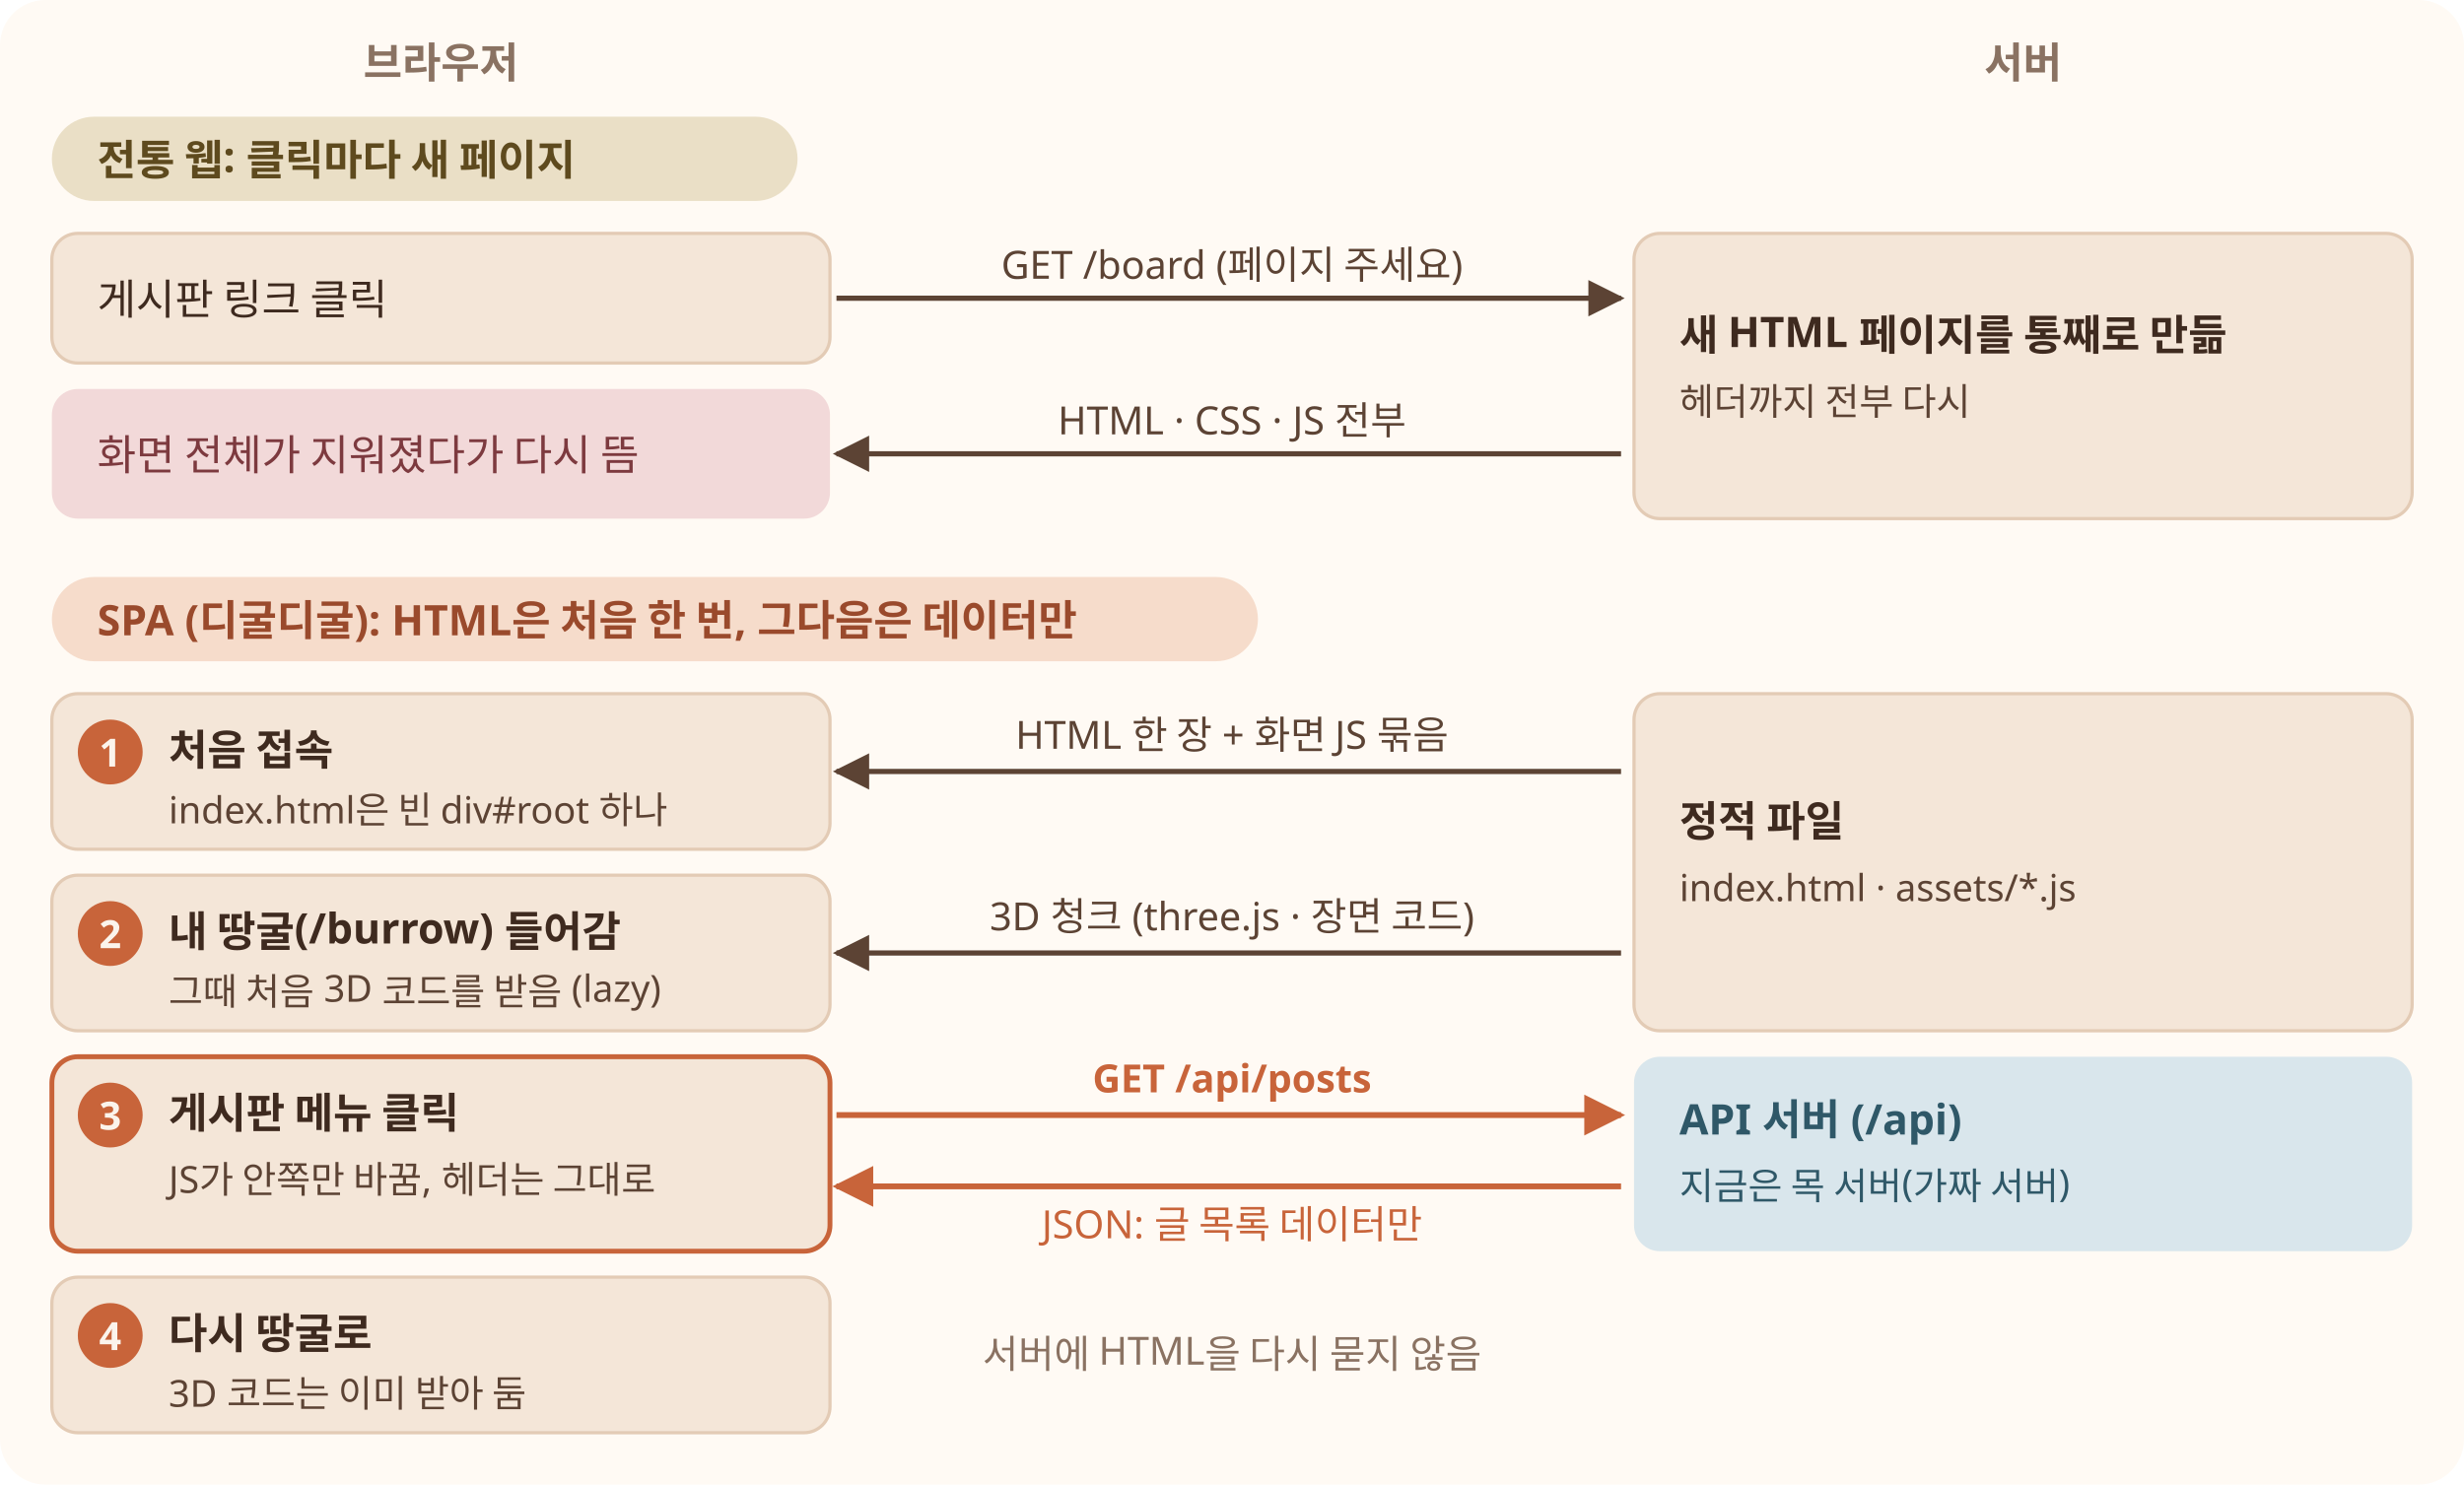
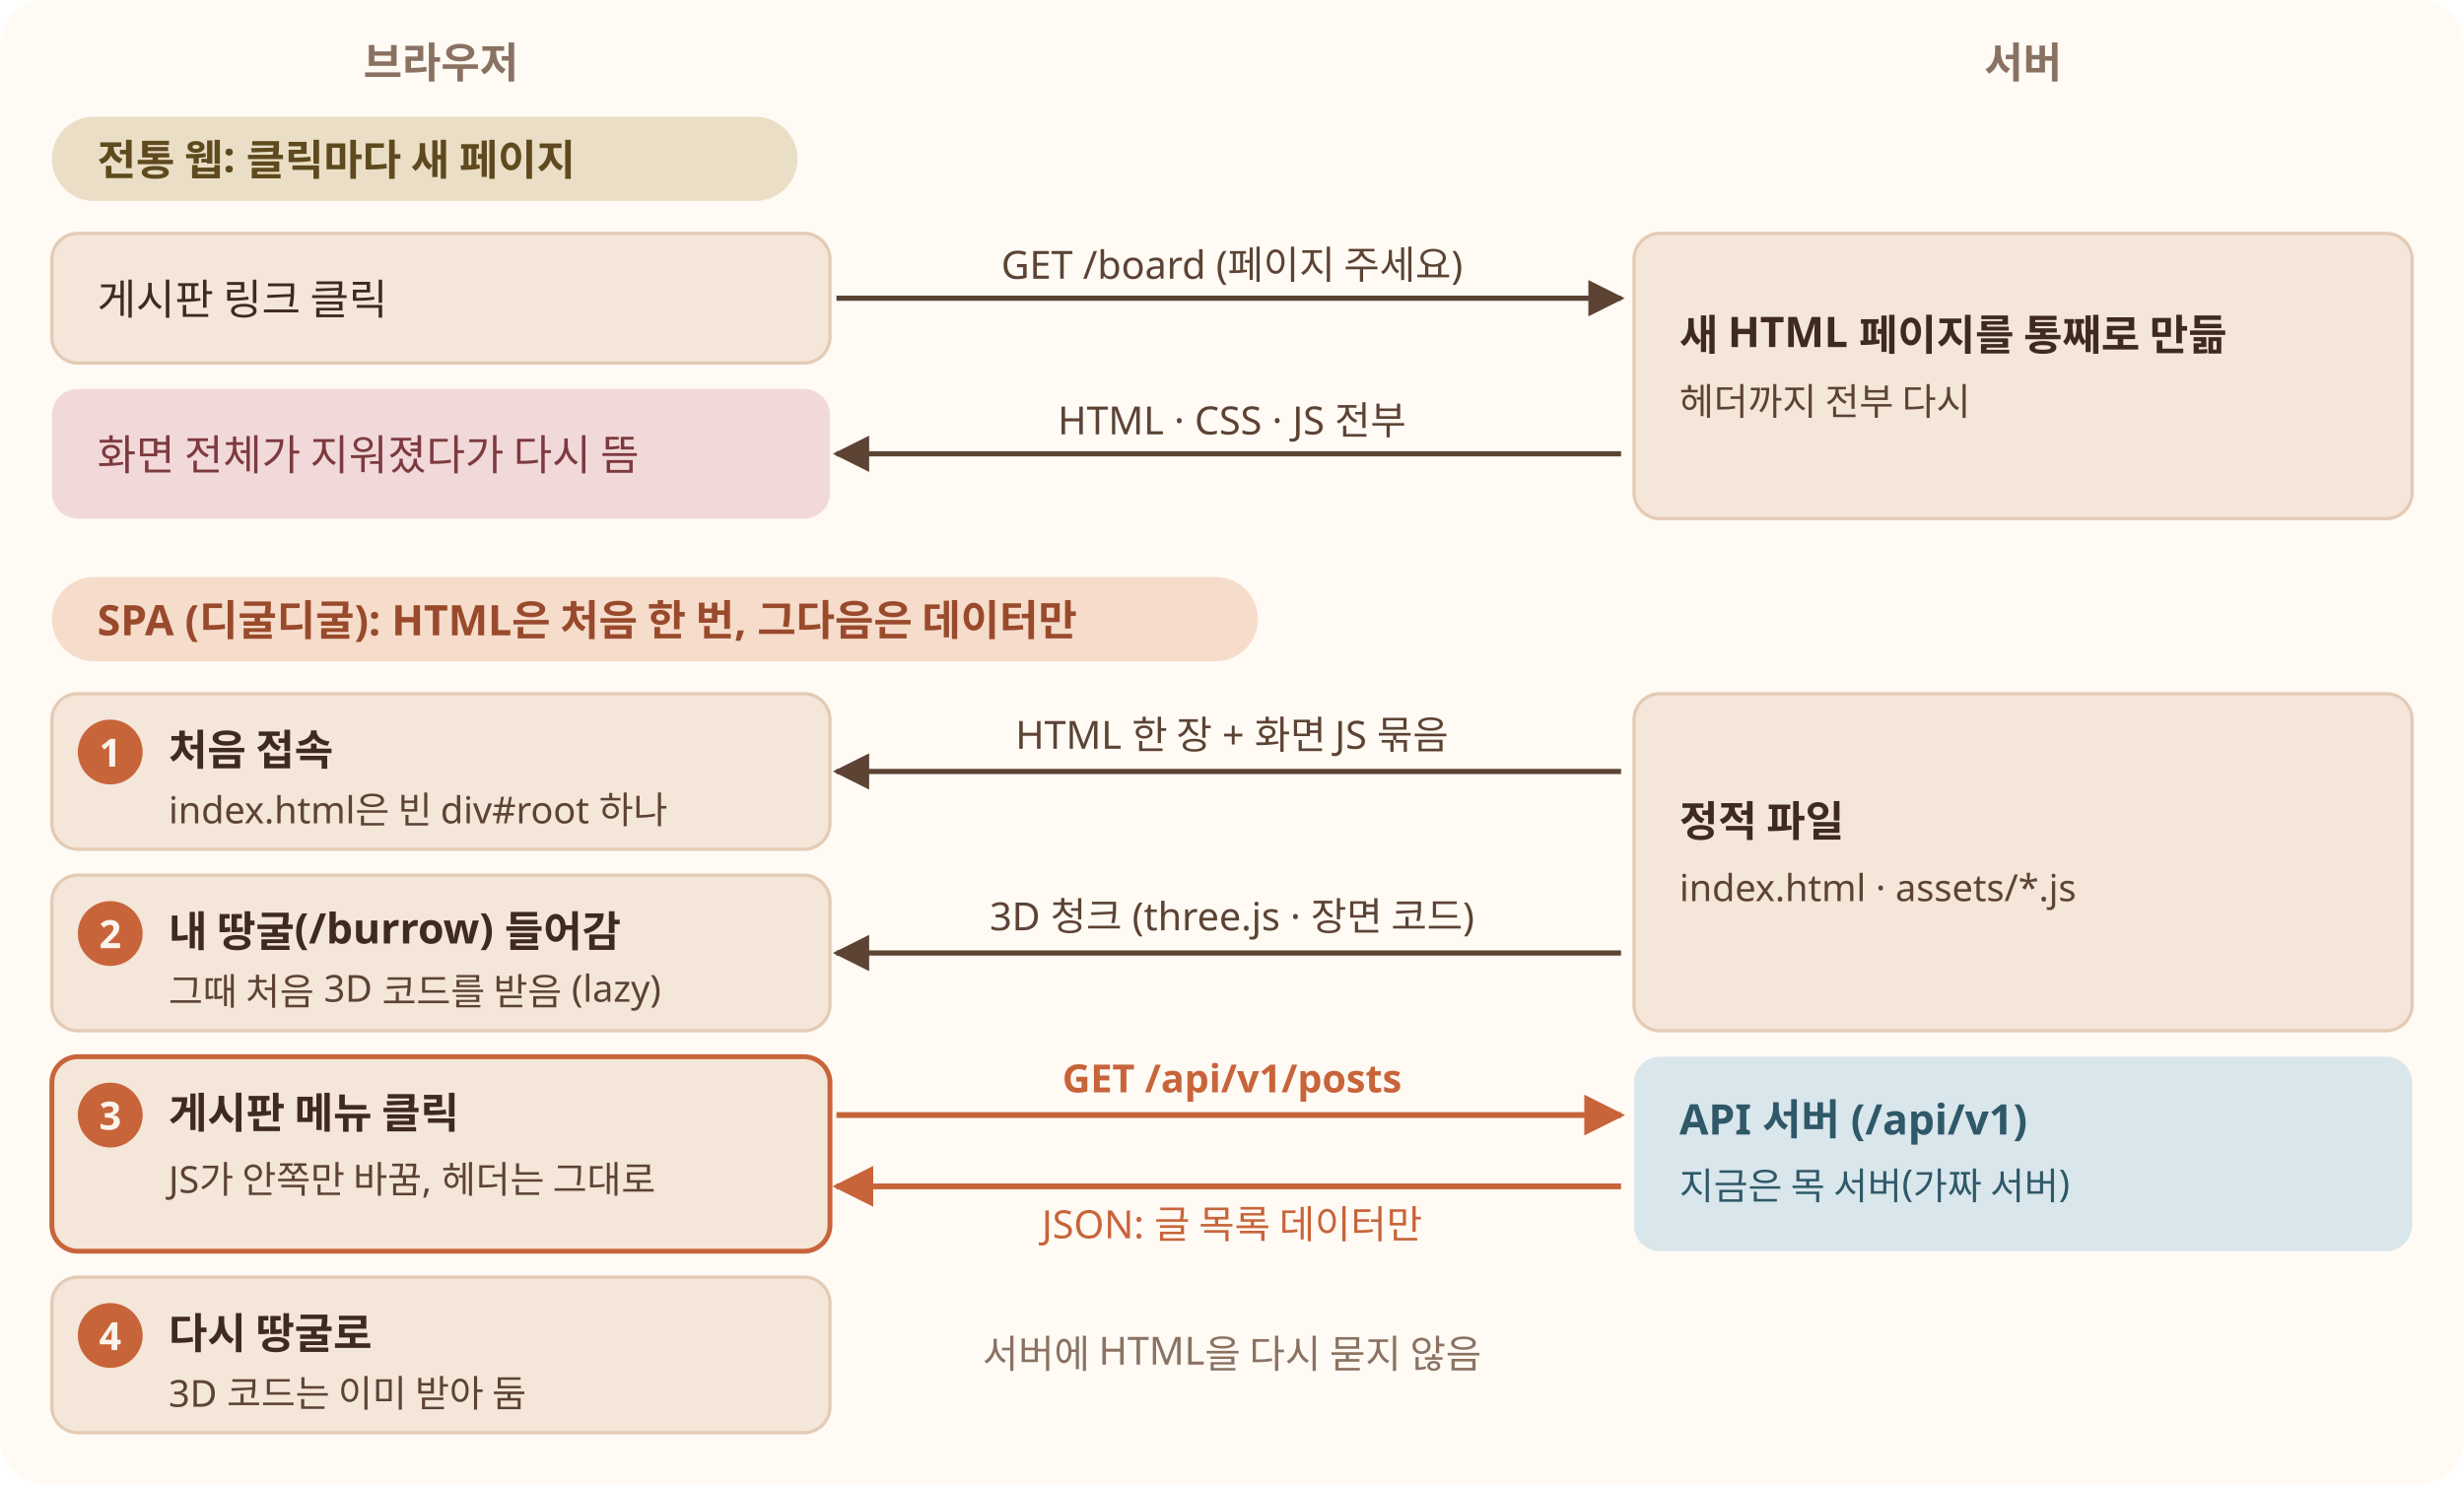
<svg xmlns="http://www.w3.org/2000/svg" viewBox="0 0 760 458" width="760" height="458" role="img" aria-label="전통 웹은 클릭마다 서버가 새 HTML 페이지를 통째로 보내지만, SPA인 디굴디굴은 처음 한 번 HTML과 JS를 받은 뒤 3D 코드는 그 화면에 처음 들어갈 때, 그다음 클릭은 데이터(JSON)만 받는다" font-family="'Noto Sans KR','Malgun Gothic','Apple SD Gothic Neo',sans-serif" font-size="13" style="fill:var(--ink,#3e2a1f)">
  <defs>
    <marker id="ah" viewBox="0 0 10 10" refX="9" refY="5" markerWidth="7" markerHeight="7" orient="auto-start-reverse">
      <path d="M0,0 L10,5 L0,10 z" style="fill:var(--ink-soft,#5c4334)" />
    </marker>
    <marker id="ahc" viewBox="0 0 10 10" refX="9" refY="5" markerWidth="7" markerHeight="7" orient="auto-start-reverse">
      <path d="M0,0 L10,5 L0,10 z" style="fill:var(--cta,#c8643a)" />
    </marker>
  </defs>
  <rect width="760" height="458" rx="14" style="fill:var(--fig-bg,#fffaf4)" />
  <text x="136" y="24" text-anchor="middle" font-weight="700" style="fill:var(--ink-mute,#8a7262)">브라우저</text>
  <text x="624" y="24" text-anchor="middle" font-weight="700" style="fill:var(--ink-mute,#8a7262)">서버</text>
  <rect x="16" y="36" width="230" height="26" rx="13" style="fill:var(--chip-sand-bg,#eadfc6)" />
  <text x="30" y="54" font-weight="700" style="fill:var(--chip-sand-fg,#5e4a1e)">전통 웹: 클릭마다 새 페이지</text>
  <rect x="16" y="72" width="240" height="40" rx="8" style="fill:var(--box,#f4e6d8);stroke:var(--box-line,#e3cbb5)" />
  <text x="30" y="97">게시판 링크 클릭</text>
  <rect x="16" y="120" width="240" height="40" rx="8" style="fill:var(--chip-rose-bg,#f2d9d9)" />
  <text x="30" y="145" style="fill:var(--chip-rose-fg,#7d3a3f)">화면 전체가 지워졌다가 다시 뜸</text>
  <rect x="504" y="72" width="240" height="88" rx="8" style="fill:var(--box,#f4e6d8);stroke:var(--box-line,#e3cbb5)" />
  <text x="518" y="108" font-weight="700">새 HTML 페이지를 통째로 만듦</text>
  <text x="518" y="128" font-size="11.5" style="fill:var(--ink-soft,#5c4334)">헤더까지 전부 다시</text>
  <text x="380" y="86" text-anchor="middle" font-size="12" style="fill:var(--ink-soft,#5c4334)">GET /board (페이지 주세요)</text>
  <line x1="258" y1="92" x2="500" y2="92" style="stroke:var(--ink-soft,#5c4334)" stroke-width="1.6" marker-end="url(#ah)" />
  <text x="380" y="134" text-anchor="middle" font-size="12" style="fill:var(--ink-soft,#5c4334)">HTML · CSS · JS 전부</text>
  <line x1="500" y1="140" x2="258" y2="140" style="stroke:var(--ink-soft,#5c4334)" stroke-width="1.6" marker-end="url(#ah)" />
  <rect x="16" y="178" width="372" height="26" rx="13" style="fill:var(--accent-soft,#f6dccb)" />
  <text x="30" y="196" font-weight="700" style="fill:var(--accent,#9a4a2c)">SPA (디굴디굴): HTML은 처음 한 번, 그다음은 데이터만</text>
  <rect x="16" y="214" width="240" height="48" rx="8" style="fill:var(--box,#f4e6d8);stroke:var(--box-line,#e3cbb5)" />
  <circle cx="34" cy="232" r="10" style="fill:var(--cta,#c8643a)" />
  <text x="34" y="236.5" text-anchor="middle" font-size="12" font-weight="700" style="fill:var(--on-strong,#fbf4ec)">1</text>
  <text x="52" y="236" font-weight="700">처음 접속</text>
  <text x="52" y="254" font-size="11.5" style="fill:var(--ink-soft,#5c4334)">index.html은 빈 div#root 하나</text>
  <text x="380" y="231" text-anchor="middle" font-size="12" style="fill:var(--ink-soft,#5c4334)">HTML 한 장 + 화면 JS 묶음</text>
  <line x1="500" y1="238" x2="258" y2="238" style="stroke:var(--ink-soft,#5c4334)" stroke-width="1.6" marker-end="url(#ah)" />
  <rect x="16" y="270" width="240" height="48" rx="8" style="fill:var(--box,#f4e6d8);stroke:var(--box-line,#e3cbb5)" />
  <circle cx="34" cy="288" r="10" style="fill:var(--cta,#c8643a)" />
  <text x="34" y="292.5" text-anchor="middle" font-size="12" font-weight="700" style="fill:var(--on-strong,#fbf4ec)">2</text>
  <text x="52" y="292" font-weight="700">내 땅굴(/burrow) 들어감</text>
  <text x="52" y="310" font-size="11.5" style="fill:var(--ink-soft,#5c4334)">그때 처음 3D 코드를 받음 (lazy)</text>
  <text x="380" y="287" text-anchor="middle" font-size="12" style="fill:var(--ink-soft,#5c4334)">3D 청크 (three.js · 장면 코드)</text>
  <line x1="500" y1="294" x2="258" y2="294" style="stroke:var(--ink-soft,#5c4334)" stroke-width="1.6" marker-end="url(#ah)" />
  <rect x="504" y="214" width="240" height="104" rx="8" style="fill:var(--box,#f4e6d8);stroke:var(--box-line,#e3cbb5)" />
  <text x="518" y="258" font-weight="700">정적 파일</text>
  <text x="518" y="278" font-size="11.5" style="fill:var(--ink-soft,#5c4334)">index.html · assets/*.js</text>
  <rect x="16" y="326" width="240" height="60" rx="8" style="fill:var(--box,#f4e6d8);stroke:var(--cta,#c8643a)" stroke-width="1.5" />
  <circle cx="34" cy="344" r="10" style="fill:var(--cta,#c8643a)" />
  <text x="34" y="348.5" text-anchor="middle" font-size="12" font-weight="700" style="fill:var(--on-strong,#fbf4ec)">3</text>
  <text x="52" y="348" font-weight="700">게시판 메뉴 클릭</text>
  <text x="52" y="368" font-size="11.5" style="fill:var(--ink-soft,#5c4334)">JS가 안쪽만 바꿈, 헤더는 그대로</text>
-   <text x="380" y="337" text-anchor="middle" font-size="12" font-weight="700" style="fill:var(--cta,#c8643a)">GET /api/posts</text>
+   <text x="380" y="337" text-anchor="middle" font-size="12" font-weight="700" style="fill:var(--cta,#c8643a)">GET /api/v1/posts</text>
  <line x1="258" y1="344" x2="500" y2="344" style="stroke:var(--cta,#c8643a)" stroke-width="1.8" marker-end="url(#ahc)" />
  <line x1="500" y1="366" x2="258" y2="366" style="stroke:var(--cta,#c8643a)" stroke-width="1.8" marker-end="url(#ahc)" />
  <text x="380" y="382" text-anchor="middle" font-size="12" style="fill:var(--cta,#c8643a)">JSON: 글 목록 데이터만</text>
  <rect x="504" y="326" width="240" height="60" rx="8" style="fill:var(--chip-sky-bg,#d9e6ec)" />
-   <text x="518" y="350" font-weight="700" style="fill:var(--chip-sky-fg,#2f5868)">API 서버 (/api)</text>
+   <text x="518" y="350" font-weight="700" style="fill:var(--chip-sky-fg,#2f5868)">API 서버 (/api/v1)</text>
  <text x="518" y="370" font-size="11.5" style="fill:var(--chip-sky-fg,#2f5868)">지금은 목 서버(가짜 서버)</text>
  <rect x="16" y="394" width="240" height="48" rx="8" style="fill:var(--box,#f4e6d8);stroke:var(--box-line,#e3cbb5)" />
  <circle cx="34" cy="412" r="10" style="fill:var(--cta,#c8643a)" />
  <text x="34" y="416.5" text-anchor="middle" font-size="12" font-weight="700" style="fill:var(--on-strong,#fbf4ec)">4</text>
  <text x="52" y="416" font-weight="700">다시 땅굴로</text>
  <text x="52" y="434" font-size="11.5" style="fill:var(--ink-soft,#5c4334)">3D 코드는 이미 받아 둠</text>
  <text x="380" y="422" text-anchor="middle" font-size="12" style="fill:var(--ink-mute,#8a7262)">서버에 HTML을 다시 묻지 않음</text>
</svg>
